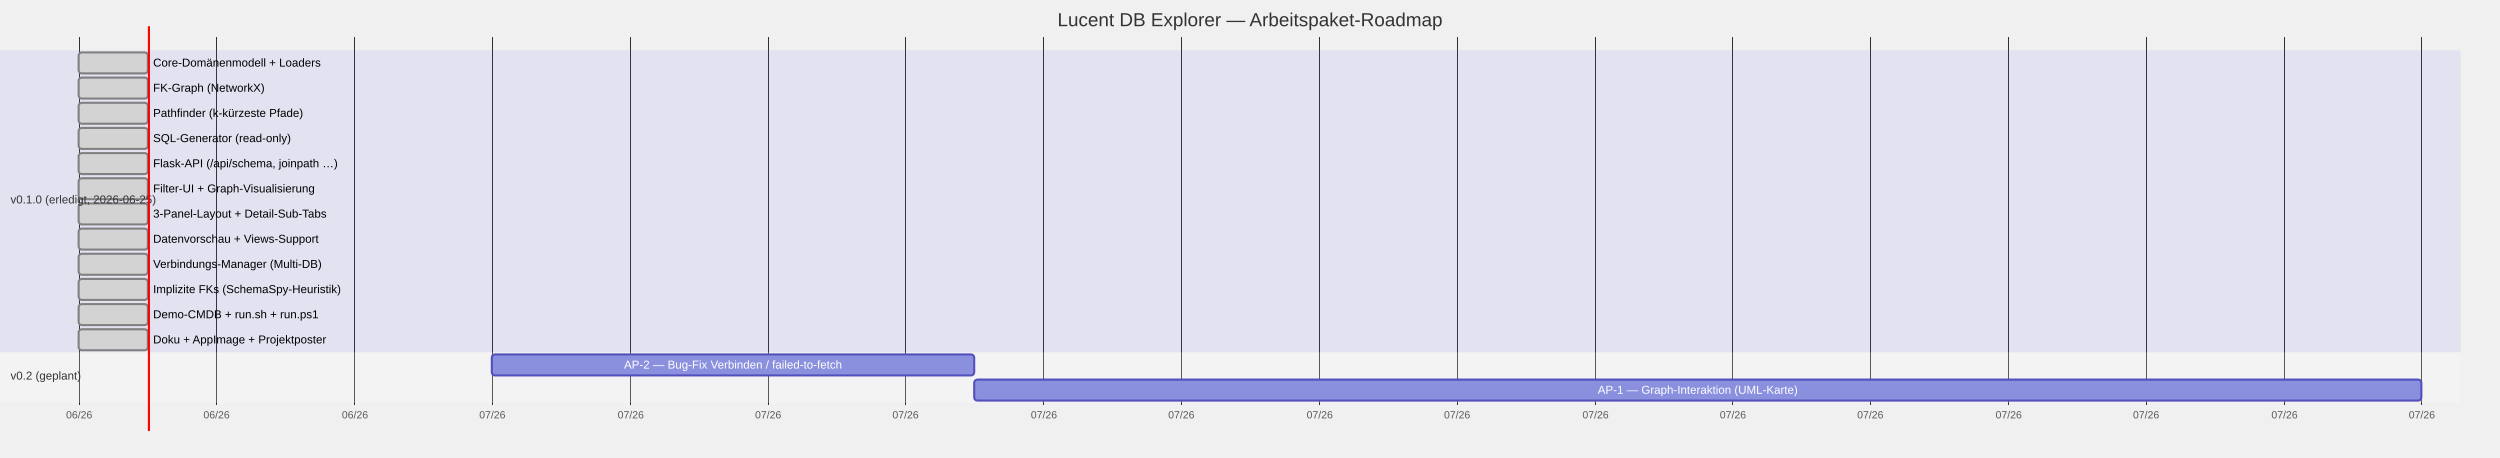
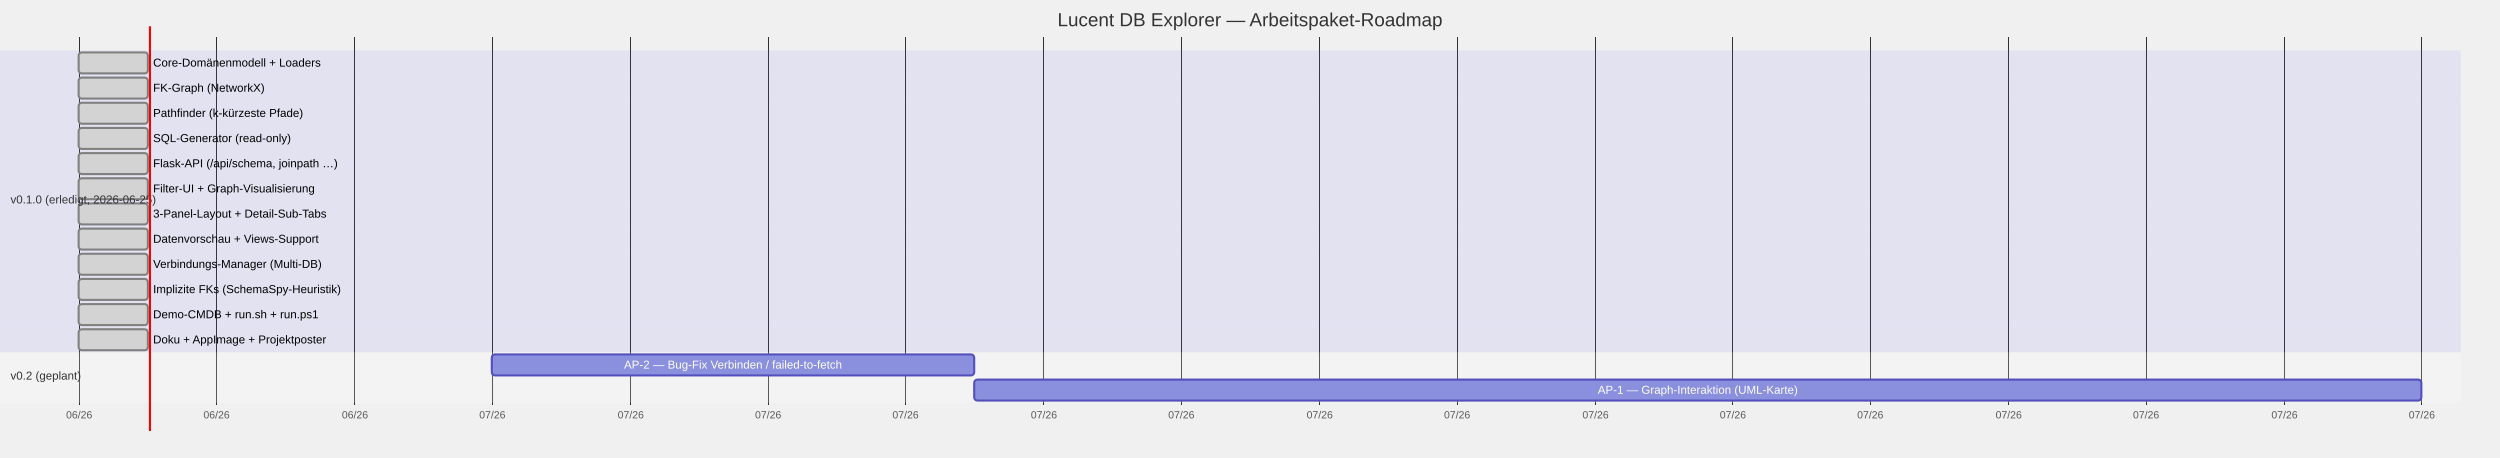
<svg xmlns="http://www.w3.org/2000/svg" id="my-svg" width="2384" viewBox="0 0 2384 436" style="max-width: 2384px; background-color: transparent;" role="graphics-document document" aria-roledescription="gantt">
  <style>#my-svg{font-family:"trebuchet ms",verdana,arial,sans-serif;font-size:16px;fill:#333;}@keyframes edge-animation-frame{from{stroke-dashoffset:0;}}@keyframes dash{to{stroke-dashoffset:0;}}#my-svg .edge-animation-slow{stroke-dasharray:9,5!important;stroke-dashoffset:900;animation:dash 50s linear infinite;stroke-linecap:round;}#my-svg .edge-animation-fast{stroke-dasharray:9,5!important;stroke-dashoffset:900;animation:dash 20s linear infinite;stroke-linecap:round;}#my-svg .error-icon{fill:#552222;}#my-svg .error-text{fill:#552222;stroke:#552222;}#my-svg .edge-thickness-normal{stroke-width:1px;}#my-svg .edge-thickness-thick{stroke-width:3.5px;}#my-svg .edge-pattern-solid{stroke-dasharray:0;}#my-svg .edge-thickness-invisible{stroke-width:0;fill:none;}#my-svg .edge-pattern-dashed{stroke-dasharray:3;}#my-svg .edge-pattern-dotted{stroke-dasharray:2;}#my-svg .marker{fill:#333333;stroke:#333333;}#my-svg .marker.cross{stroke:#333333;}#my-svg svg{font-family:"trebuchet ms",verdana,arial,sans-serif;font-size:16px;}#my-svg p{margin:0;}#my-svg .mermaid-main-font{font-family:"trebuchet ms",verdana,arial,sans-serif;}#my-svg .exclude-range{fill:#eeeeee;}#my-svg .section{stroke:none;opacity:0.2;}#my-svg .section0{fill:rgba(102, 102, 255, 0.49);}#my-svg .section2{fill:#fff400;}#my-svg .section1,#my-svg .section3{fill:white;opacity:0.2;}#my-svg .sectionTitle0{fill:#333;}#my-svg .sectionTitle1{fill:#333;}#my-svg .sectionTitle2{fill:#333;}#my-svg .sectionTitle3{fill:#333;}#my-svg .sectionTitle{text-anchor:start;font-family:"trebuchet ms",verdana,arial,sans-serif;}#my-svg .grid .tick{stroke:lightgrey;opacity:0.8;shape-rendering:crispEdges;}#my-svg .grid .tick text{font-family:"trebuchet ms",verdana,arial,sans-serif;fill:#333;}#my-svg .grid path{stroke-width:0;}#my-svg .today{fill:none;stroke:red;stroke-width:2px;}#my-svg .task{stroke-width:2;}#my-svg .taskText{text-anchor:middle;font-family:"trebuchet ms",verdana,arial,sans-serif;}#my-svg .taskTextOutsideRight{fill:black;text-anchor:start;font-family:"trebuchet ms",verdana,arial,sans-serif;}#my-svg .taskTextOutsideLeft{fill:black;text-anchor:end;}#my-svg .task.clickable{cursor:pointer;}#my-svg .taskText.clickable{cursor:pointer;fill:#003163!important;font-weight:bold;}#my-svg .taskTextOutsideLeft.clickable{cursor:pointer;fill:#003163!important;font-weight:bold;}#my-svg .taskTextOutsideRight.clickable{cursor:pointer;fill:#003163!important;font-weight:bold;}#my-svg .taskText0,#my-svg .taskText1,#my-svg .taskText2,#my-svg .taskText3{fill:white;}#my-svg .task0,#my-svg .task1,#my-svg .task2,#my-svg .task3{fill:#8a90dd;stroke:#534fbc;}#my-svg .taskTextOutside0,#my-svg .taskTextOutside2{fill:black;}#my-svg .taskTextOutside1,#my-svg .taskTextOutside3{fill:black;}#my-svg .active0,#my-svg .active1,#my-svg .active2,#my-svg .active3{fill:#bfc7ff;stroke:#534fbc;}#my-svg .activeText0,#my-svg .activeText1,#my-svg .activeText2,#my-svg .activeText3{fill:black!important;}#my-svg .done0,#my-svg .done1,#my-svg .done2,#my-svg .done3{stroke:grey;fill:lightgrey;stroke-width:2;}#my-svg .doneText0,#my-svg .doneText1,#my-svg .doneText2,#my-svg .doneText3{fill:black!important;}#my-svg .doneText0.taskTextOutsideLeft,#my-svg .doneText0.taskTextOutsideRight,#my-svg .doneText1.taskTextOutsideLeft,#my-svg .doneText1.taskTextOutsideRight,#my-svg .doneText2.taskTextOutsideLeft,#my-svg .doneText2.taskTextOutsideRight,#my-svg .doneText3.taskTextOutsideLeft,#my-svg .doneText3.taskTextOutsideRight{fill:black!important;}#my-svg .crit0,#my-svg .crit1,#my-svg .crit2,#my-svg .crit3{stroke:#ff8888;fill:red;stroke-width:2;}#my-svg .activeCrit0,#my-svg .activeCrit1,#my-svg .activeCrit2,#my-svg .activeCrit3{stroke:#ff8888;fill:#bfc7ff;stroke-width:2;}#my-svg .doneCrit0,#my-svg .doneCrit1,#my-svg .doneCrit2,#my-svg .doneCrit3{stroke:#ff8888;fill:lightgrey;stroke-width:2;cursor:pointer;shape-rendering:crispEdges;}#my-svg .milestone{transform:rotate(45deg) scale(0.8,0.8);}#my-svg .milestoneText{font-style:italic;}#my-svg .doneCritText0,#my-svg .doneCritText1,#my-svg .doneCritText2,#my-svg .doneCritText3{fill:black!important;}#my-svg .doneCritText0.taskTextOutsideLeft,#my-svg .doneCritText0.taskTextOutsideRight,#my-svg .doneCritText1.taskTextOutsideLeft,#my-svg .doneCritText1.taskTextOutsideRight,#my-svg .doneCritText2.taskTextOutsideLeft,#my-svg .doneCritText2.taskTextOutsideRight,#my-svg .doneCritText3.taskTextOutsideLeft,#my-svg .doneCritText3.taskTextOutsideRight{fill:black!important;}#my-svg .vert{stroke:navy;}#my-svg .vertText{font-size:15px;text-anchor:middle;fill:navy!important;}#my-svg .activeCritText0,#my-svg .activeCritText1,#my-svg .activeCritText2,#my-svg .activeCritText3{fill:black!important;}#my-svg .titleText{text-anchor:middle;font-size:18px;fill:#333;font-family:"trebuchet ms",verdana,arial,sans-serif;}#my-svg .node .neo-node{stroke:#9370DB;}#my-svg [data-look="neo"].node rect,#my-svg [data-look="neo"].cluster rect,#my-svg [data-look="neo"].node polygon{stroke:#9370DB;filter:drop-shadow(1px 2px 2px rgba(185, 185, 185, 1));}#my-svg [data-look="neo"].node path{stroke:#9370DB;stroke-width:1px;}#my-svg [data-look="neo"].node .outer-path{filter:drop-shadow(1px 2px 2px rgba(185, 185, 185, 1));}#my-svg [data-look="neo"].node .neo-line path{stroke:#9370DB;filter:none;}#my-svg [data-look="neo"].node circle{stroke:#9370DB;filter:drop-shadow(1px 2px 2px rgba(185, 185, 185, 1));}#my-svg [data-look="neo"].node circle .state-start{fill:#000000;}#my-svg [data-look="neo"].icon-shape .icon{fill:#9370DB;filter:drop-shadow(1px 2px 2px rgba(185, 185, 185, 1));}#my-svg [data-look="neo"].icon-shape .icon-neo path{stroke:#9370DB;filter:drop-shadow(1px 2px 2px rgba(185, 185, 185, 1));}#my-svg :root{--mermaid-font-family:"trebuchet ms",verdana,arial,sans-serif;}</style>
  <g />
  <g class="grid" transform="translate(75, 386)" fill="none" font-size="10" font-family="sans-serif" text-anchor="middle">
    <path class="domain" stroke="currentColor" d="M0.5,-351V0.5H2234.5V-351" />
    <g class="tick" opacity="1" transform="translate(0.5,0)">
      <line stroke="currentColor" y2="-351" />
      <text fill="#000" y="3" dy="1em" stroke="none" font-size="10" style="text-anchor: middle;"> 06/26</text>
    </g>
    <g class="tick" opacity="1" transform="translate(131.5,0)">
      <line stroke="currentColor" y2="-351" />
      <text fill="#000" y="3" dy="1em" stroke="none" font-size="10" style="text-anchor: middle;"> 06/26</text>
    </g>
    <g class="tick" opacity="1" transform="translate(263.5,0)">
      <line stroke="currentColor" y2="-351" />
      <text fill="#000" y="3" dy="1em" stroke="none" font-size="10" style="text-anchor: middle;"> 06/26</text>
    </g>
    <g class="tick" opacity="1" transform="translate(394.5,0)">
      <line stroke="currentColor" y2="-351" />
      <text fill="#000" y="3" dy="1em" stroke="none" font-size="10" style="text-anchor: middle;"> 07/26</text>
    </g>
    <g class="tick" opacity="1" transform="translate(526.5,0)">
      <line stroke="currentColor" y2="-351" />
      <text fill="#000" y="3" dy="1em" stroke="none" font-size="10" style="text-anchor: middle;"> 07/26</text>
    </g>
    <g class="tick" opacity="1" transform="translate(657.5,0)">
      <line stroke="currentColor" y2="-351" />
      <text fill="#000" y="3" dy="1em" stroke="none" font-size="10" style="text-anchor: middle;"> 07/26</text>
    </g>
    <g class="tick" opacity="1" transform="translate(788.5,0)">
      <line stroke="currentColor" y2="-351" />
      <text fill="#000" y="3" dy="1em" stroke="none" font-size="10" style="text-anchor: middle;"> 07/26</text>
    </g>
    <g class="tick" opacity="1" transform="translate(920.5,0)">
      <line stroke="currentColor" y2="-351" />
      <text fill="#000" y="3" dy="1em" stroke="none" font-size="10" style="text-anchor: middle;"> 07/26</text>
    </g>
    <g class="tick" opacity="1" transform="translate(1051.5,0)">
      <line stroke="currentColor" y2="-351" />
      <text fill="#000" y="3" dy="1em" stroke="none" font-size="10" style="text-anchor: middle;"> 07/26</text>
    </g>
    <g class="tick" opacity="1" transform="translate(1183.5,0)">
      <line stroke="currentColor" y2="-351" />
      <text fill="#000" y="3" dy="1em" stroke="none" font-size="10" style="text-anchor: middle;"> 07/26</text>
    </g>
    <g class="tick" opacity="1" transform="translate(1314.5,0)">
      <line stroke="currentColor" y2="-351" />
      <text fill="#000" y="3" dy="1em" stroke="none" font-size="10" style="text-anchor: middle;"> 07/26</text>
    </g>
    <g class="tick" opacity="1" transform="translate(1446.5,0)">
      <line stroke="currentColor" y2="-351" />
      <text fill="#000" y="3" dy="1em" stroke="none" font-size="10" style="text-anchor: middle;"> 07/26</text>
    </g>
    <g class="tick" opacity="1" transform="translate(1577.5,0)">
      <line stroke="currentColor" y2="-351" />
      <text fill="#000" y="3" dy="1em" stroke="none" font-size="10" style="text-anchor: middle;"> 07/26</text>
    </g>
    <g class="tick" opacity="1" transform="translate(1708.5,0)">
      <line stroke="currentColor" y2="-351" />
      <text fill="#000" y="3" dy="1em" stroke="none" font-size="10" style="text-anchor: middle;"> 07/26</text>
    </g>
    <g class="tick" opacity="1" transform="translate(1840.5,0)">
      <line stroke="currentColor" y2="-351" />
      <text fill="#000" y="3" dy="1em" stroke="none" font-size="10" style="text-anchor: middle;"> 07/26</text>
    </g>
    <g class="tick" opacity="1" transform="translate(1971.5,0)">
      <line stroke="currentColor" y2="-351" />
      <text fill="#000" y="3" dy="1em" stroke="none" font-size="10" style="text-anchor: middle;"> 07/26</text>
    </g>
    <g class="tick" opacity="1" transform="translate(2103.5,0)">
      <line stroke="currentColor" y2="-351" />
      <text fill="#000" y="3" dy="1em" stroke="none" font-size="10" style="text-anchor: middle;"> 07/26</text>
    </g>
    <g class="tick" opacity="1" transform="translate(2234.5,0)">
      <line stroke="currentColor" y2="-351" />
      <text fill="#000" y="3" dy="1em" stroke="none" font-size="10" style="text-anchor: middle;"> 07/26</text>
    </g>
  </g>
  <g>
    <rect x="0" y="48" width="2346.5" height="24" class="section section0" />
    <rect x="0" y="72" width="2346.5" height="24" class="section section0" />
    <rect x="0" y="96" width="2346.5" height="24" class="section section0" />
    <rect x="0" y="120" width="2346.5" height="24" class="section section0" />
    <rect x="0" y="144" width="2346.5" height="24" class="section section0" />
    <rect x="0" y="168" width="2346.5" height="24" class="section section0" />
    <rect x="0" y="192" width="2346.5" height="24" class="section section0" />
    <rect x="0" y="216" width="2346.5" height="24" class="section section0" />
    <rect x="0" y="240" width="2346.5" height="24" class="section section0" />
    <rect x="0" y="264" width="2346.5" height="24" class="section section0" />
    <rect x="0" y="288" width="2346.5" height="24" class="section section0" />
    <rect x="0" y="312" width="2346.5" height="24" class="section section0" />
    <rect x="0" y="336" width="2346.5" height="24" class="section section1" />
    <rect x="0" y="360" width="2346.5" height="24" class="section section1" />
  </g>
  <g>
    <rect id="my-svg-d1" rx="3" ry="3" x="75" y="50" width="66" height="20" transform-origin="108px 60px" class="task done0" />
    <rect id="my-svg-d2" rx="3" ry="3" x="75" y="74" width="66" height="20" transform-origin="108px 84px" class="task done0" />
    <rect id="my-svg-d3" rx="3" ry="3" x="75" y="98" width="66" height="20" transform-origin="108px 108px" class="task done0" />
    <rect id="my-svg-d4" rx="3" ry="3" x="75" y="122" width="66" height="20" transform-origin="108px 132px" class="task done0" />
    <rect id="my-svg-d5" rx="3" ry="3" x="75" y="146" width="66" height="20" transform-origin="108px 156px" class="task done0" />
    <rect id="my-svg-d6" rx="3" ry="3" x="75" y="170" width="66" height="20" transform-origin="108px 180px" class="task done0" />
    <rect id="my-svg-d7" rx="3" ry="3" x="75" y="194" width="66" height="20" transform-origin="108px 204px" class="task done0" />
    <rect id="my-svg-d8" rx="3" ry="3" x="75" y="218" width="66" height="20" transform-origin="108px 228px" class="task done0" />
    <rect id="my-svg-d9" rx="3" ry="3" x="75" y="242" width="66" height="20" transform-origin="108px 252px" class="task done0" />
    <rect id="my-svg-d10" rx="3" ry="3" x="75" y="266" width="66" height="20" transform-origin="108px 276px" class="task done0" />
    <rect id="my-svg-d11" rx="3" ry="3" x="75" y="290" width="66" height="20" transform-origin="108px 300px" class="task done0" />
    <rect id="my-svg-d12" rx="3" ry="3" x="75" y="314" width="66" height="20" transform-origin="108px 324px" class="task done0" />
    <rect id="my-svg-p2" rx="3" ry="3" x="469" y="338" width="460" height="20" transform-origin="699px 348px" class="task task1" />
    <rect id="my-svg-p1" rx="3" ry="3" x="929" y="362" width="1380" height="20" transform-origin="1619px 372px" class="task task1" />
    <text id="my-svg-d1-text" font-size="11" x="146" y="63.5" class="taskTextOutsideRight taskTextOutside0  doneText0 width-157.0771484375">Core-Domänenmodell + Loaders          </text>
    <text id="my-svg-d2-text" font-size="11" x="146" y="87.5" class="taskTextOutsideRight taskTextOutside0  doneText0 width-104.59375">FK-Graph (NetworkX)                   </text>
    <text id="my-svg-d3-text" font-size="11" x="146" y="111.5" class="taskTextOutsideRight taskTextOutside0  doneText0 width-145.65625">Pathfinder (k-kürzeste Pfade)         </text>
    <text id="my-svg-d4-text" font-size="11" x="146" y="135.5" class="taskTextOutsideRight taskTextOutside0  doneText0 width-130.578125">SQL-Generator (read-only)             </text>
    <text id="my-svg-d5-text" font-size="11" x="146" y="159.5" class="taskTextOutsideRight taskTextOutside0  doneText0 width-179.421875">Flask-API (/api/schema, joinpath …)   </text>
    <text id="my-svg-d6-text" font-size="11" x="146" y="183.5" class="taskTextOutsideRight taskTextOutside0  doneText0 width-154.99951171875">Filter-UI + Graph-Visualisierung      </text>
    <text id="my-svg-d7-text" font-size="11" x="146" y="207.5" class="taskTextOutsideRight taskTextOutside0  doneText0 width-162.6416015625">3-Panel-Layout + Detail-Sub-Tabs      </text>
    <text id="my-svg-d8-text" font-size="11" x="146" y="231.5" class="taskTextOutsideRight taskTextOutside0  doneText0 width-155.369140625">Datenvorschau + Views-Support         </text>
    <text id="my-svg-d9-text" font-size="11" x="146" y="255.5" class="taskTextOutsideRight taskTextOutside0  doneText0 width-157.59375">Verbindungs-Manager (Multi-DB)        </text>
    <text id="my-svg-d10-text" font-size="11" x="146" y="279.5" class="taskTextOutsideRight taskTextOutside0  doneText0 width-177.34375">Implizite FKs (SchemaSpy-Heuristik)   </text>
    <text id="my-svg-d11-text" font-size="11" x="146" y="303.5" class="taskTextOutsideRight taskTextOutside0  doneText0 width-151.453125">Demo-CMDB + run.sh + run.ps1          </text>
    <text id="my-svg-d12-text" font-size="11" x="146" y="327.5" class="taskTextOutsideRight taskTextOutside0  doneText0 width-164.21533203125">Doku + AppImage + Projektposter       </text>
    <text id="my-svg-p2-text" font-size="11" x="699" y="351.5" class="taskText taskText1  width-211.09375">AP-2 — Bug-Fix Verbinden / failed-to-fetch  </text>
    <text id="my-svg-p1-text" font-size="11" x="1619" y="375.5" class="taskText taskText1  width-187.953125">AP-1 — Graph-Interaktion (UML-Karte)        </text>
  </g>
  <g>
    <text dy="0em" x="10" y="194" font-size="11" class="sectionTitle sectionTitle0">
      <tspan alignment-baseline="central" x="10">v0.1.0 (erledigt, 2026-06-25)</tspan>
    </text>
    <text dy="0em" x="10" y="362" font-size="11" class="sectionTitle sectionTitle1">
      <tspan alignment-baseline="central" x="10">v0.2 (geplant)</tspan>
    </text>
  </g>
  <g class="today">
-     <line x1="142" x2="142" y1="25" y2="411" class="today" />
+     <line x1="143" x2="143" y1="25" y2="411" class="today" />
  </g>
  <text x="1192" y="25" class="titleText">Lucent DB Explorer — Arbeitspaket-Roadmap</text>
</svg>
